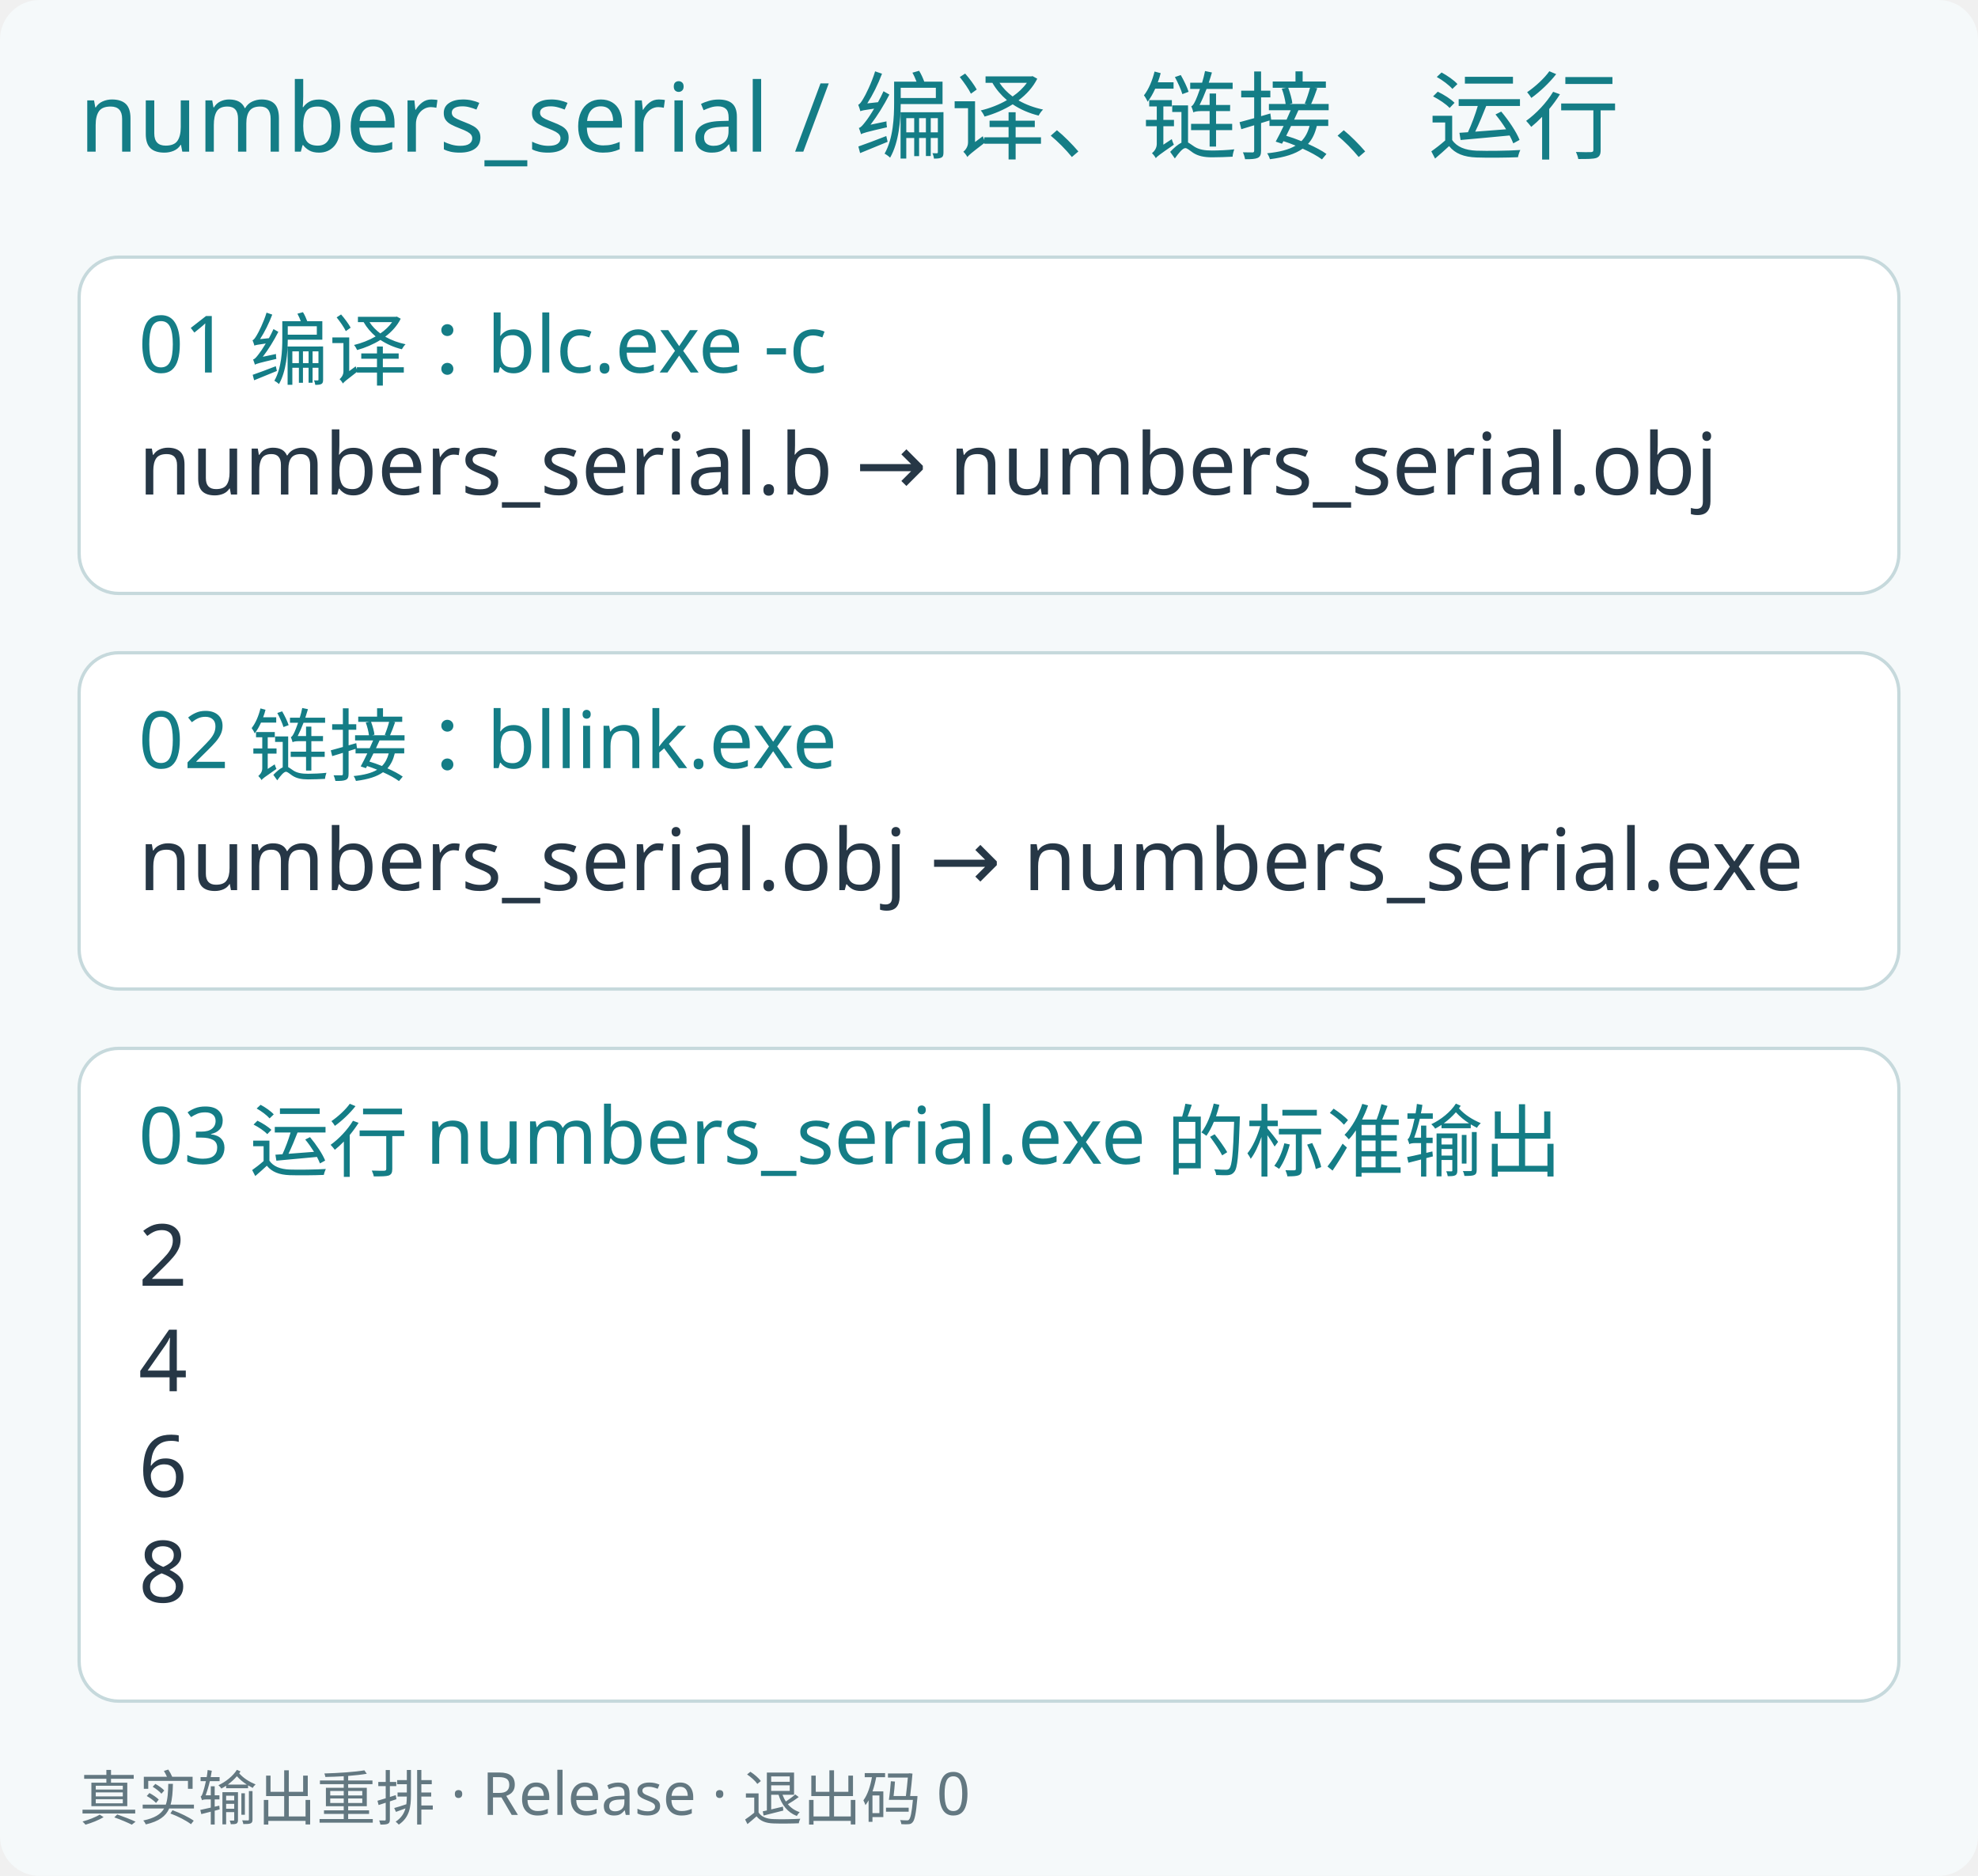
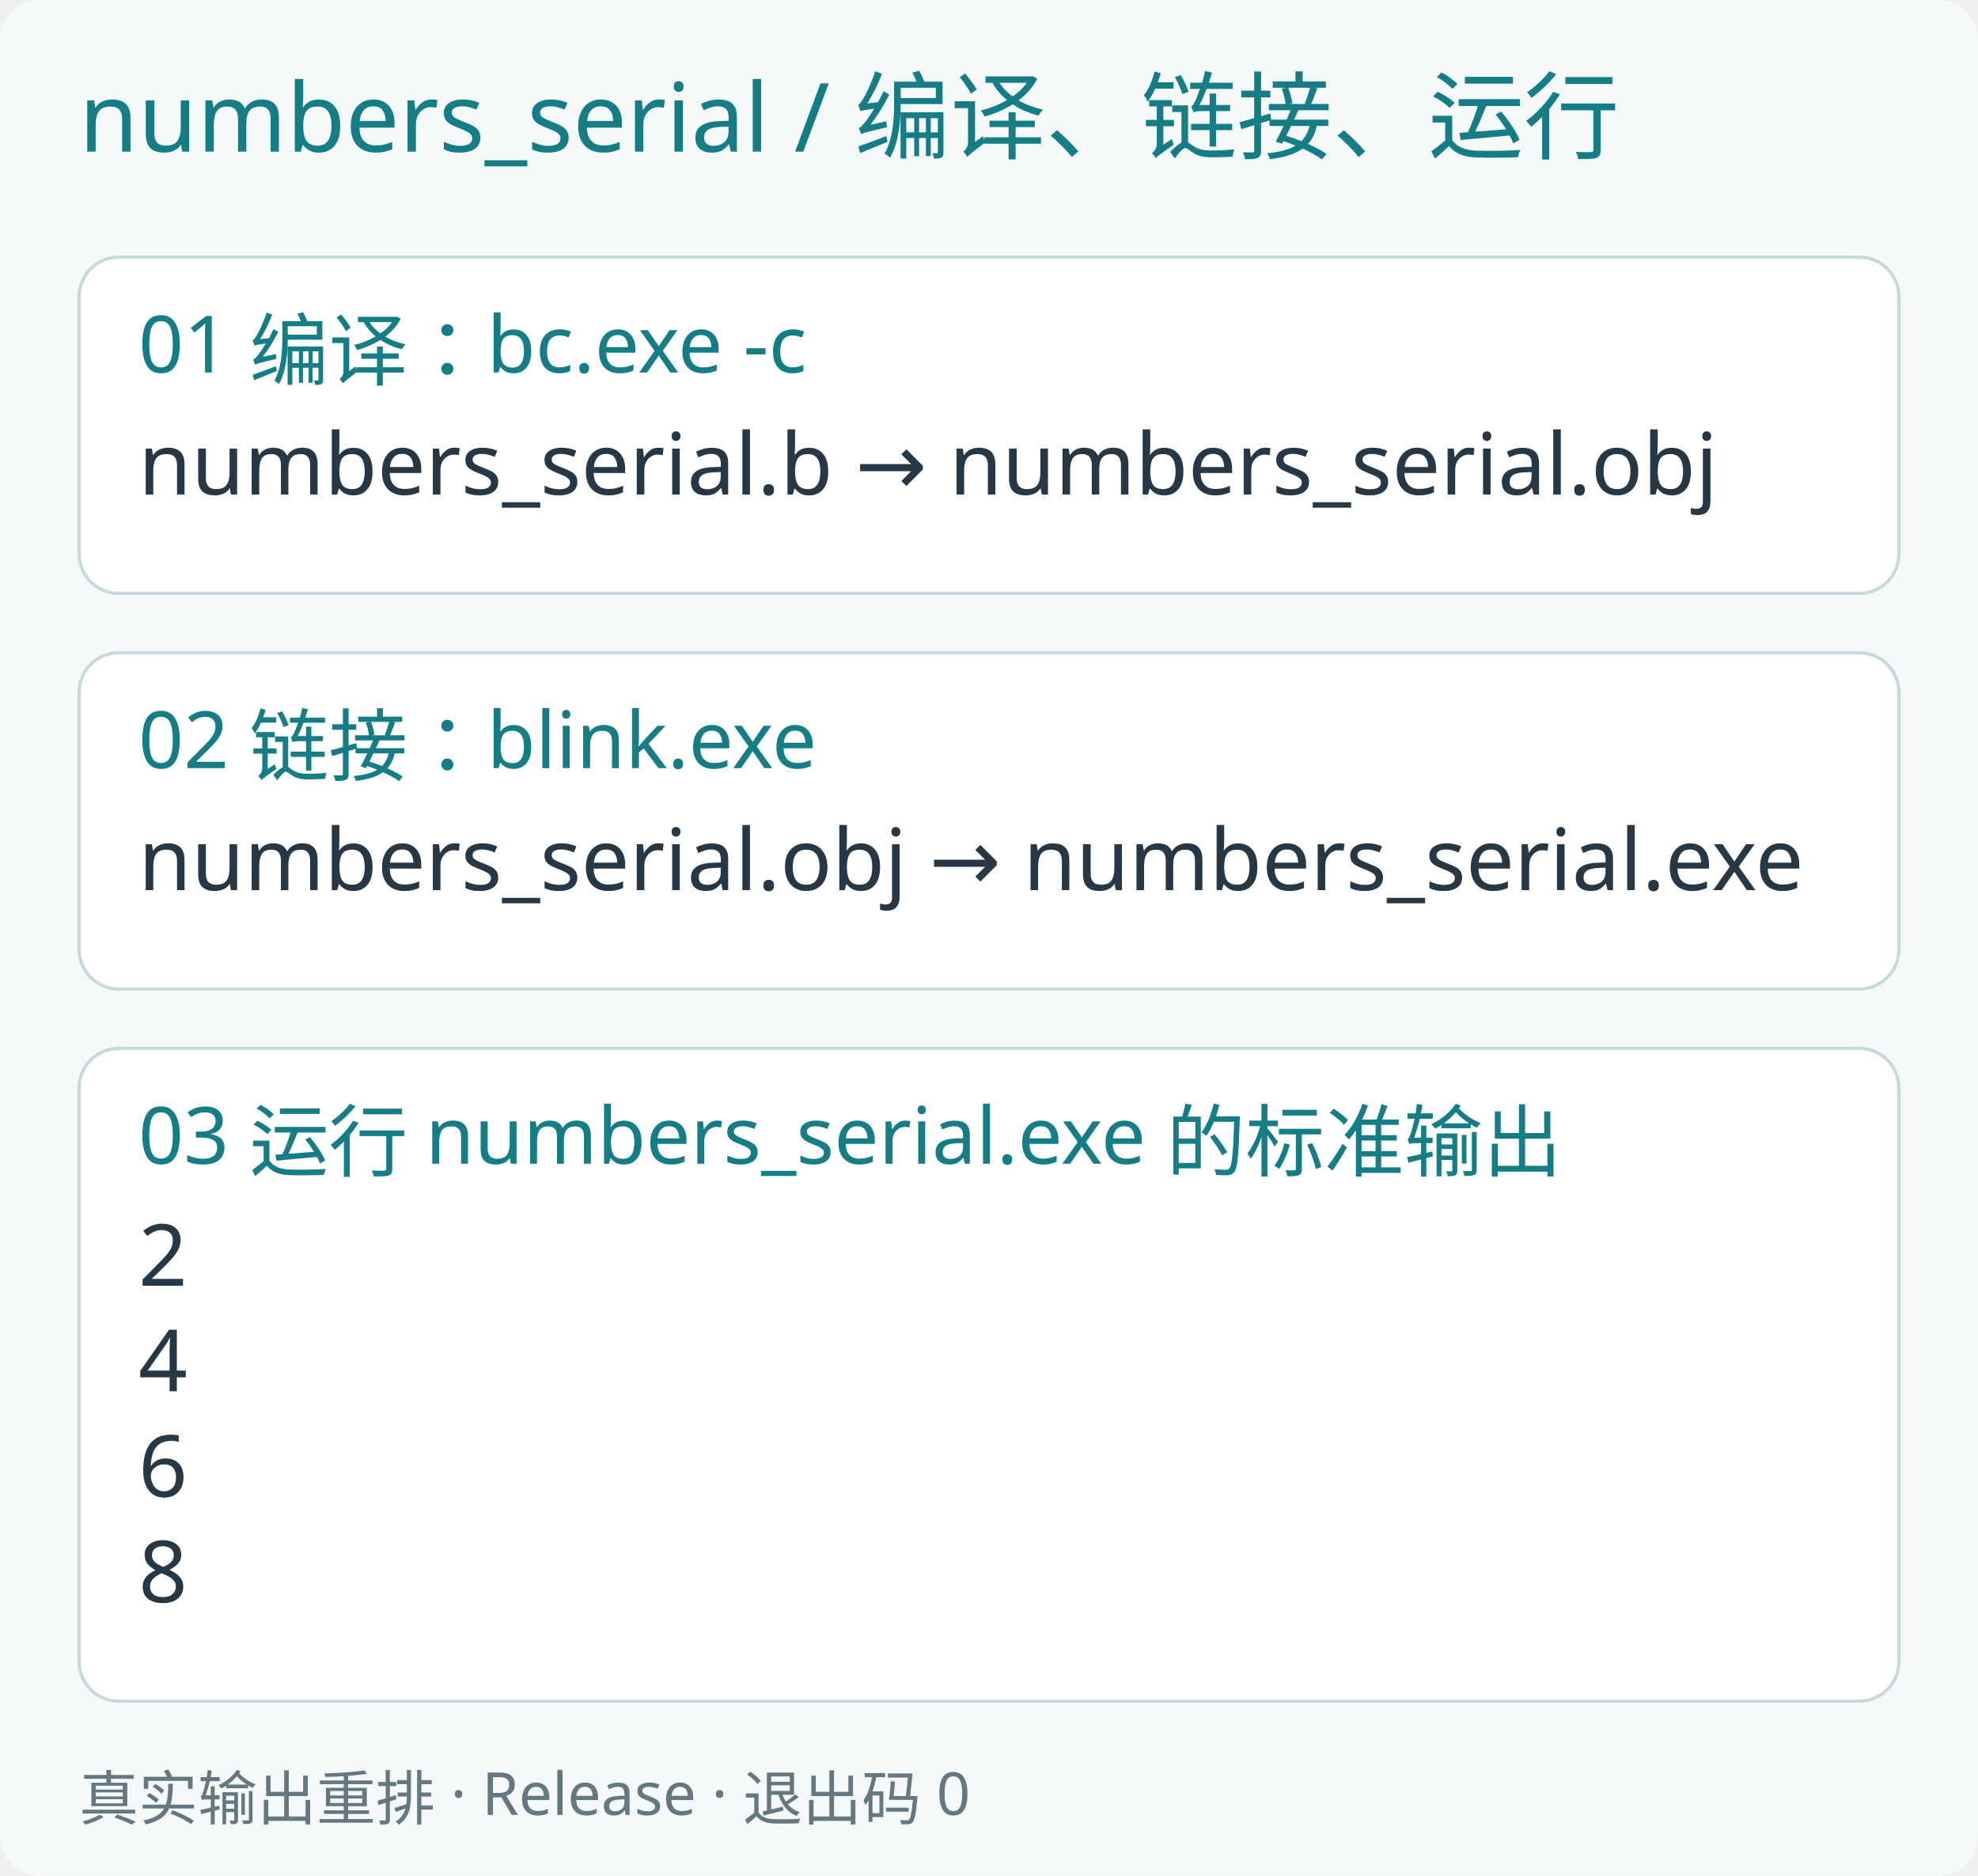
<svg xmlns="http://www.w3.org/2000/svg" width="600" height="569">
  <rect width="600" height="569" rx="12" fill="#f5f9fa" />
  <text x="24" y="46" font-family="SimHei" font-size="29" fill="#147d86">numbers_serial / 编译、链接、运行</text>
  <rect x="24" y="78" width="552" height="102" rx="12" fill="white" stroke="#c6d9dc" />
-   <text x="42" y="113" font-family="SimHei" font-size="24" fill="#147d86">01 编译：blc.exe -c</text>
+   <text x="42" y="113" font-family="SimHei" font-size="24" fill="#147d86">01 编译：bc.exe -c</text>
  <text x="42" y="150" font-family="SimHei" font-size="26" fill="#263746">numbers_serial.b → numbers_serial.obj</text>
  <rect x="24" y="198" width="552" height="102" rx="12" fill="white" stroke="#c6d9dc" />
-   <text x="42" y="233" font-family="SimHei" font-size="24" fill="#147d86">02 链接：bllink.exe</text>
+   <text x="42" y="233" font-family="SimHei" font-size="24" fill="#147d86">02 链接：blink.exe</text>
  <text x="42" y="270" font-family="SimHei" font-size="26" fill="#263746">numbers_serial.obj → numbers_serial.exe</text>
  <rect x="24" y="318" width="552" height="198" rx="12" fill="white" stroke="#c6d9dc" />
  <text x="42" y="353" font-family="SimHei" font-size="24" fill="#147d86">03 运行 numbers_serial.exe 的标准输出</text>
  <text x="42" y="390" font-family="SimHei" font-size="26" fill="#263746">2</text>
  <text x="42" y="422" font-family="SimHei" font-size="26" fill="#263746">4</text>
  <text x="42" y="454" font-family="SimHei" font-size="26" fill="#263746">6</text>
  <text x="42" y="486" font-family="SimHei" font-size="26" fill="#263746">8</text>
  <text x="24" y="552" font-family="SimHei" font-size="18" fill="#637881">真实输出重排 · Release · 退出码 0</text>
</svg>
